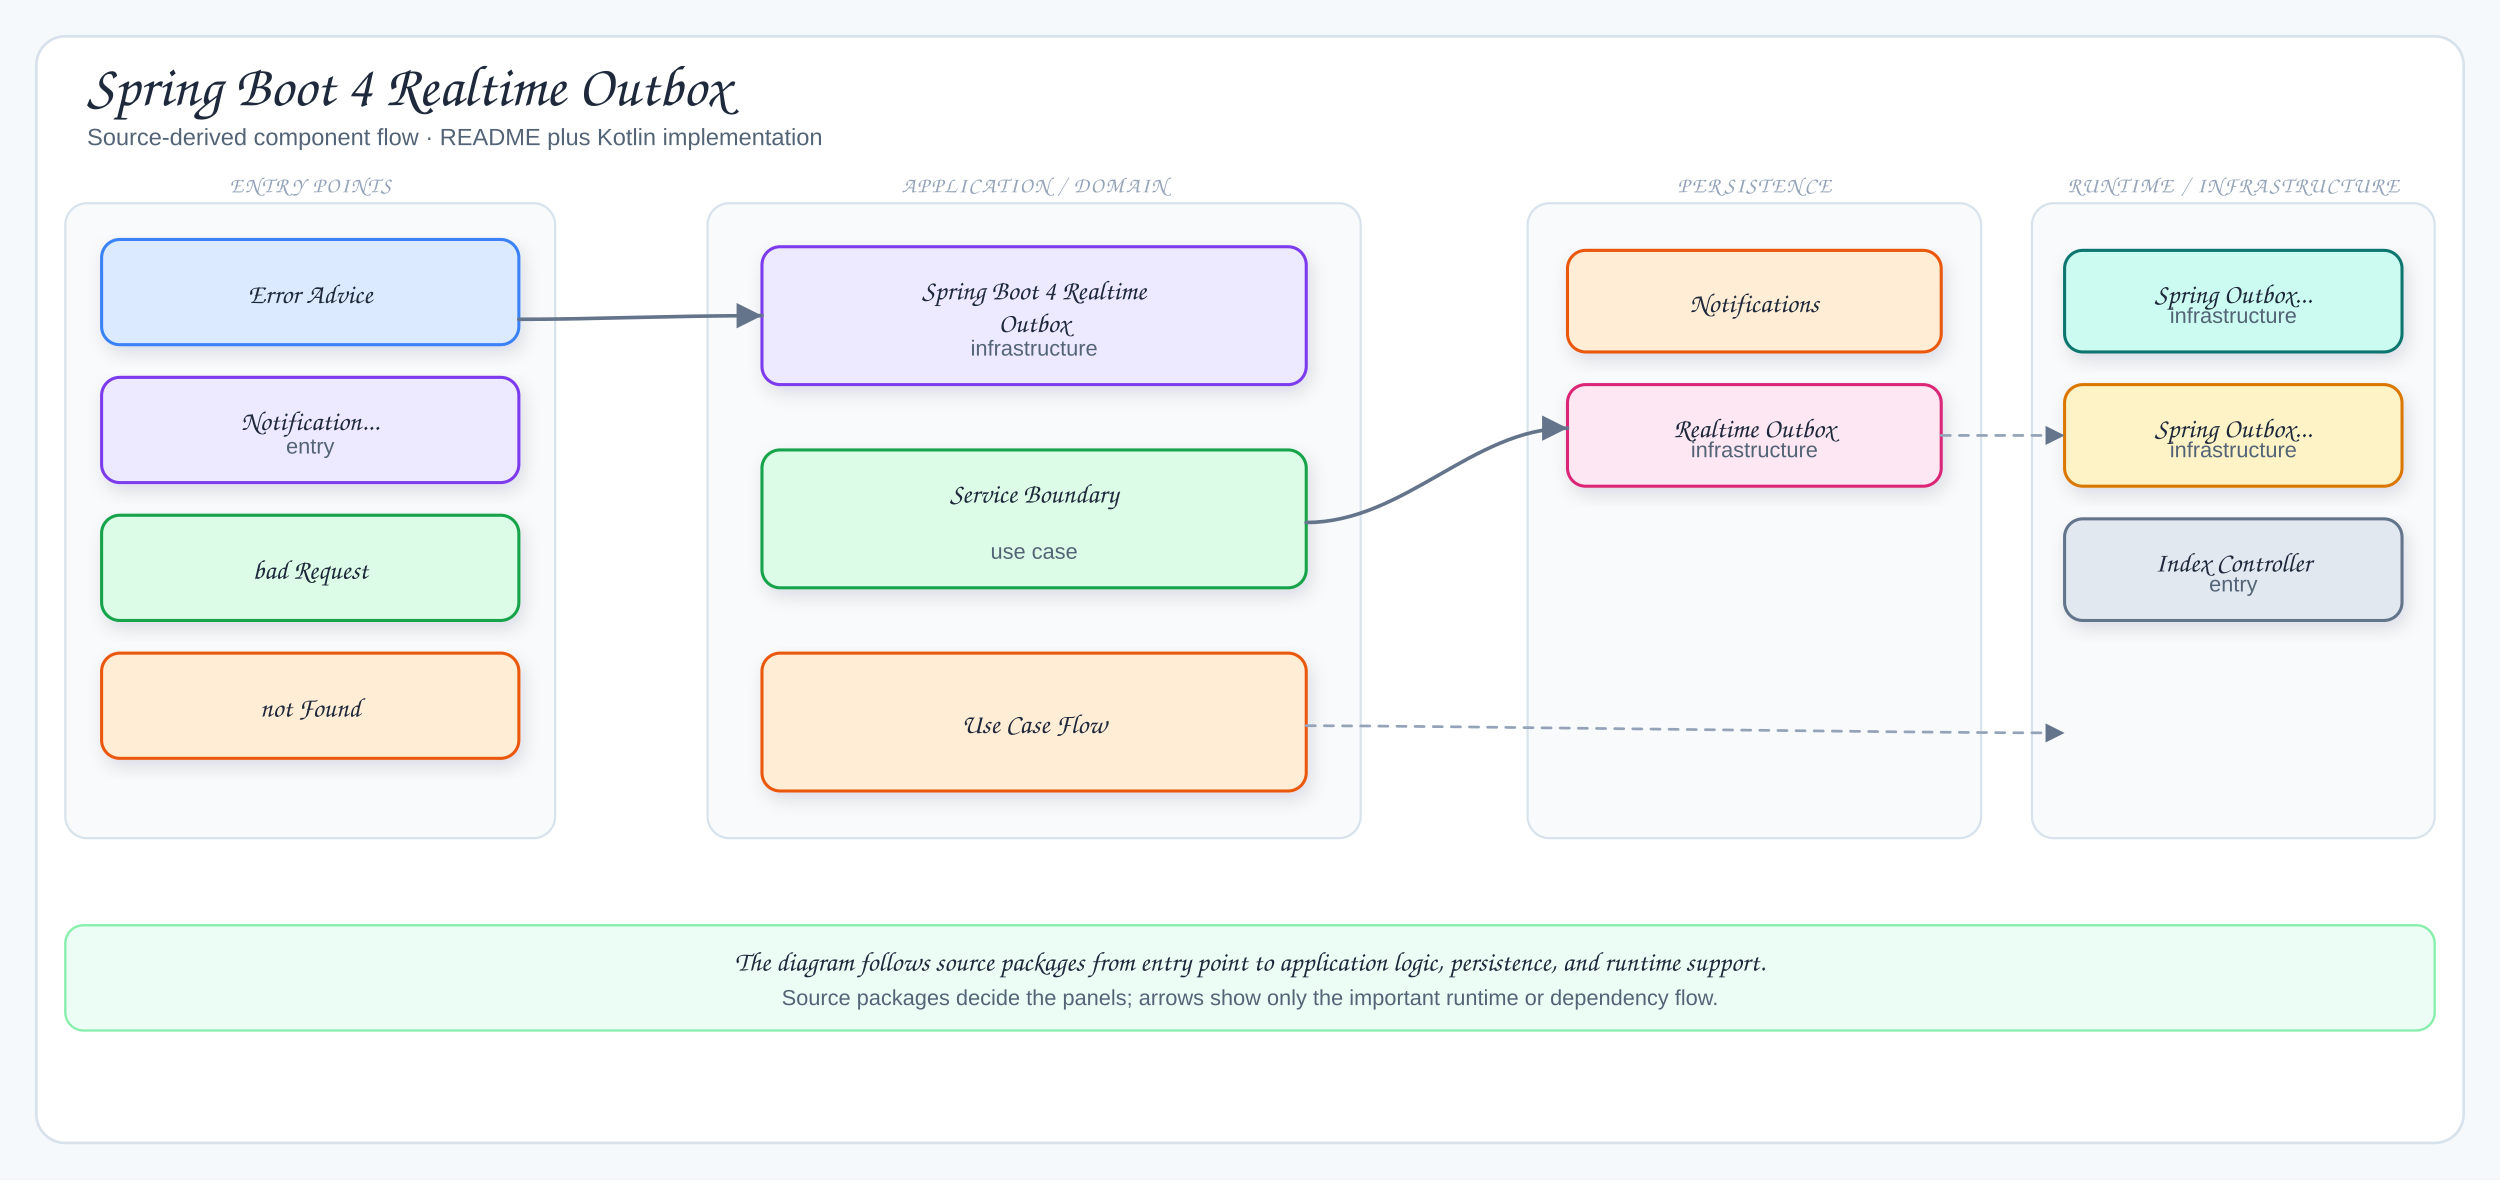
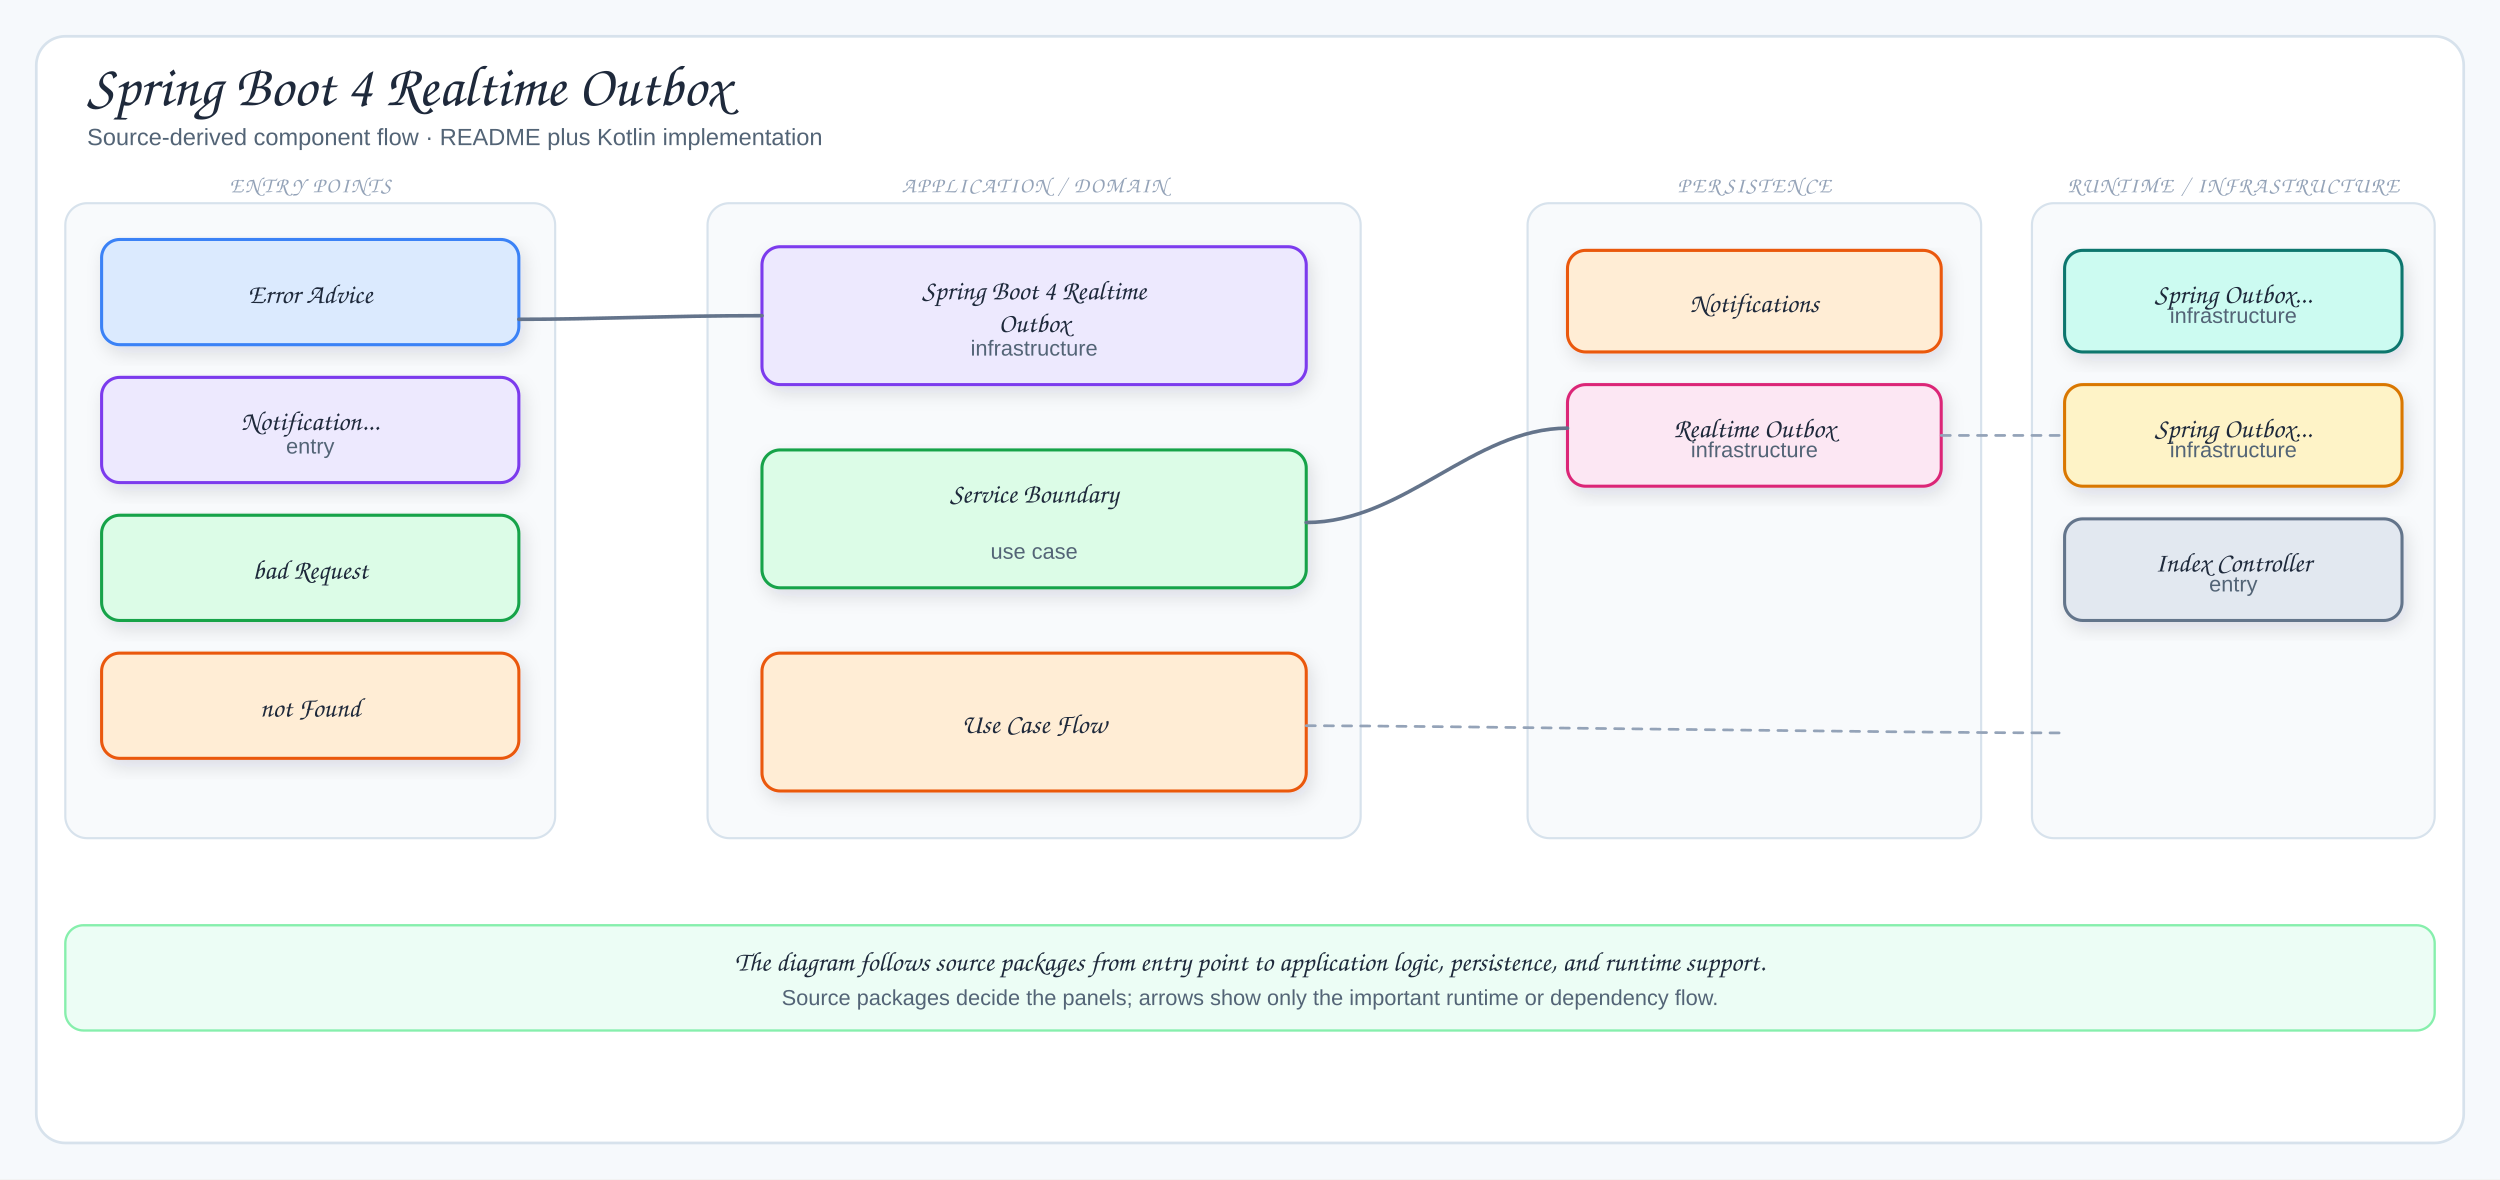
<svg xmlns="http://www.w3.org/2000/svg" viewBox="0 0 1378 650" width="1378" height="650" role="img" aria-label="Spring Boot 4 Realtime Outbox">
  <defs>
    <filter id="shadow" x="-10%" y="-10%" width="120%" height="130%">
      <feDropShadow dx="2" dy="4" stdDeviation="5" flood-color="#1f2937" flood-opacity="0.12" />
    </filter>
    <marker id="arrow" markerWidth="9" markerHeight="9" refX="8" refY="4.5" orient="auto">
      <path d="M1,1 L8,4.5 L1,8 Z" fill="#64748b" />
    </marker>
    <marker id="inherit" markerWidth="11" markerHeight="10" refX="9.5" refY="5" orient="auto">
      <path d="M0.5,1 L9.5,5 L0.5,9 Z" fill="#fff" stroke="#64748b" stroke-width="1.5" />
    </marker>
    <style>
  .canvas{fill:#f6f9fc}
  .frame{fill:#fff;stroke:#d7e2ec;stroke-width:1.5}
  .panel{fill:#f8fafc;stroke:#d7e2ec;stroke-width:1.2}
  .card{stroke-width:1.7;filter:url(#shadow)}
  .title{font-family:"Architects Daughter","Comic Sans MS",cursive;font-size:32px;fill:#1e293b}
  .subtitle{font-family:"Comic Sans MS","Comic Sans","Comic Neue",Arial,sans-serif;font-size:13px;fill:#536476}
  .panelTitle{font-family:"Architects Daughter","Comic Sans MS",cursive;font-size:12px;letter-spacing:.08em;fill:#94a3b8}
  .label{font-family:"Architects Daughter","Comic Sans MS",cursive;font-size:18px;fill:#1e293b}
  .smallLabel{font-family:"Architects Daughter","Comic Sans MS",cursive;font-size:15px;fill:#1e293b}
  .detail{font-family:"Comic Sans MS","Comic Sans","Comic Neue",Arial,sans-serif;font-size:12px;fill:#536476}
  .tiny{font-family:"Comic Sans MS","Comic Sans","Comic Neue",Arial,sans-serif;font-size:10px;fill:#64748b}
-   .arrow{fill:none;stroke:#64748b;stroke-width:2;stroke-linecap:round;stroke-linejoin:round;marker-end:url(#arrow)}
-   .softArrow{fill:none;stroke:#94a3b8;stroke-width:1.5;stroke-linecap:round;stroke-linejoin:round;stroke-dasharray:5 5;marker-end:url(#arrow)}
-   .inherit{fill:none;stroke:#64748b;stroke-width:1.7;stroke-linecap:round;stroke-linejoin:round;marker-end:url(#inherit)}
+   .arrow{fill:none;stroke:#64748b;stroke-width:2;stroke-linecap:round;stroke-linejoin:round}
+   .softArrow{fill:none;stroke:#94a3b8;stroke-width:1.5;stroke-linecap:round;stroke-linejoin:round;stroke-dasharray:5 5}
+   .inherit{fill:none;stroke:#64748b;stroke-width:1.7;stroke-linecap:round;stroke-linejoin:round}
  .divider{stroke:#cbd5e1;stroke-width:1.2;stroke-dasharray:6 6}
</style>
  </defs>
  <rect width="1378" height="650" class="canvas" />
  <rect x="20" y="20" width="1338" height="610" rx="16" class="frame" />
  <text x="48" y="58" class="title">Spring Boot 4 Realtime Outbox</text>
  <text x="48" y="80" class="subtitle">Source-derived component flow · README plus Kotlin implementation</text>
  <rect x="36" y="112" width="270" height="350" rx="12" class="panel" />
  <text x="171" y="106" class="panelTitle" text-anchor="middle">ENTRY POINTS</text>
  <rect x="56" y="132" width="230" height="58" rx="10" fill="#dbeafe" stroke="#3b82f6" class="card" />
  <text x="171" y="167" class="smallLabel" text-anchor="middle">Error Advice</text>
  <rect x="56" y="208" width="230" height="58" rx="10" fill="#ede9fe" stroke="#7c3aed" class="card" />
  <text x="171" y="237" class="smallLabel" text-anchor="middle">Notification...</text>
  <text x="171" y="250" class="detail" text-anchor="middle">entry</text>
  <rect x="56" y="284" width="230" height="58" rx="10" fill="#dcfce7" stroke="#16a34a" class="card" />
  <text x="171" y="319" class="smallLabel" text-anchor="middle">bad Request</text>
  <rect x="56" y="360" width="230" height="58" rx="10" fill="#ffedd5" stroke="#ea580c" class="card" />
  <text x="171" y="395" class="smallLabel" text-anchor="middle">not Found</text>
  <rect x="390" y="112" width="360" height="350" rx="12" class="panel" />
  <text x="570" y="106" class="panelTitle" text-anchor="middle">APPLICATION / DOMAIN</text>
  <rect x="420" y="136" width="300" height="76" rx="10" fill="#ede9fe" stroke="#7c3aed" class="card" />
  <text x="570" y="165" class="smallLabel" text-anchor="middle">Spring Boot 4 Realtime</text>
  <text x="570" y="183" class="smallLabel" text-anchor="middle">Outbox</text>
  <text x="570" y="196" class="detail" text-anchor="middle">infrastructure</text>
  <rect x="420" y="248" width="300" height="76" rx="10" fill="#dcfce7" stroke="#16a34a" class="card" />
  <text x="570" y="277" class="smallLabel" text-anchor="middle">Service Boundary</text>
  <text x="570" y="308" class="detail" text-anchor="middle">use case</text>
  <rect x="420" y="360" width="300" height="76" rx="10" fill="#ffedd5" stroke="#ea580c" class="card" />
  <text x="570" y="404" class="smallLabel" text-anchor="middle">Use Case Flow</text>
  <rect x="842" y="112" width="250" height="350" rx="12" class="panel" />
  <text x="967" y="106" class="panelTitle" text-anchor="middle">PERSISTENCE</text>
  <rect x="864" y="138" width="206" height="56" rx="10" fill="#ffedd5" stroke="#ea580c" class="card" />
  <text x="967" y="172" class="smallLabel" text-anchor="middle">Notifications</text>
  <rect x="864" y="212" width="206" height="56" rx="10" fill="#fce7f3" stroke="#db2777" class="card" />
  <text x="967" y="241" class="smallLabel" text-anchor="middle">Realtime Outbox</text>
  <text x="967" y="252" class="detail" text-anchor="middle">infrastructure</text>
  <rect x="1120" y="112" width="222" height="350" rx="12" class="panel" />
  <text x="1231" y="106" class="panelTitle" text-anchor="middle">RUNTIME / INFRASTRUCTURE</text>
  <rect x="1138" y="138" width="186" height="56" rx="10" fill="#ccfbf1" stroke="#0f766e" class="card" />
  <text x="1231" y="167" class="smallLabel" text-anchor="middle">Spring Outbox...</text>
  <text x="1231" y="178" class="detail" text-anchor="middle">infrastructure</text>
  <rect x="1138" y="212" width="186" height="56" rx="10" fill="#fef3c7" stroke="#d97706" class="card" />
  <text x="1231" y="241" class="smallLabel" text-anchor="middle">Spring Outbox...</text>
  <text x="1231" y="252" class="detail" text-anchor="middle">infrastructure</text>
  <rect x="1138" y="286" width="186" height="56" rx="10" fill="#e2e8f0" stroke="#64748b" class="card" />
  <text x="1231" y="315" class="smallLabel" text-anchor="middle">Index Controller</text>
  <text x="1231" y="326" class="detail" text-anchor="middle">entry</text>
  <path d="M286,176 C330,176 366,174 420,174" class="arrow" />
  <path d="M720,288 C774,288 812,236 864,236" class="arrow" />
  <path d="M720,400 C790,400 1050,404 1138,404" class="softArrow" />
  <path d="M1070,240 C1098,240 1108,240 1138,240" class="softArrow" />
  <rect x="36" y="510" width="1306" height="58" rx="10" fill="#ecfdf5" stroke="#86efac" stroke-width="1.3" />
  <text x="689" y="535" class="smallLabel" text-anchor="middle">The diagram follows source packages from entry point to application logic, persistence, and runtime support.</text>
  <text x="689" y="554" class="detail" text-anchor="middle">Source packages decide the panels; arrows show only the important runtime or dependency flow.</text>
</svg>
